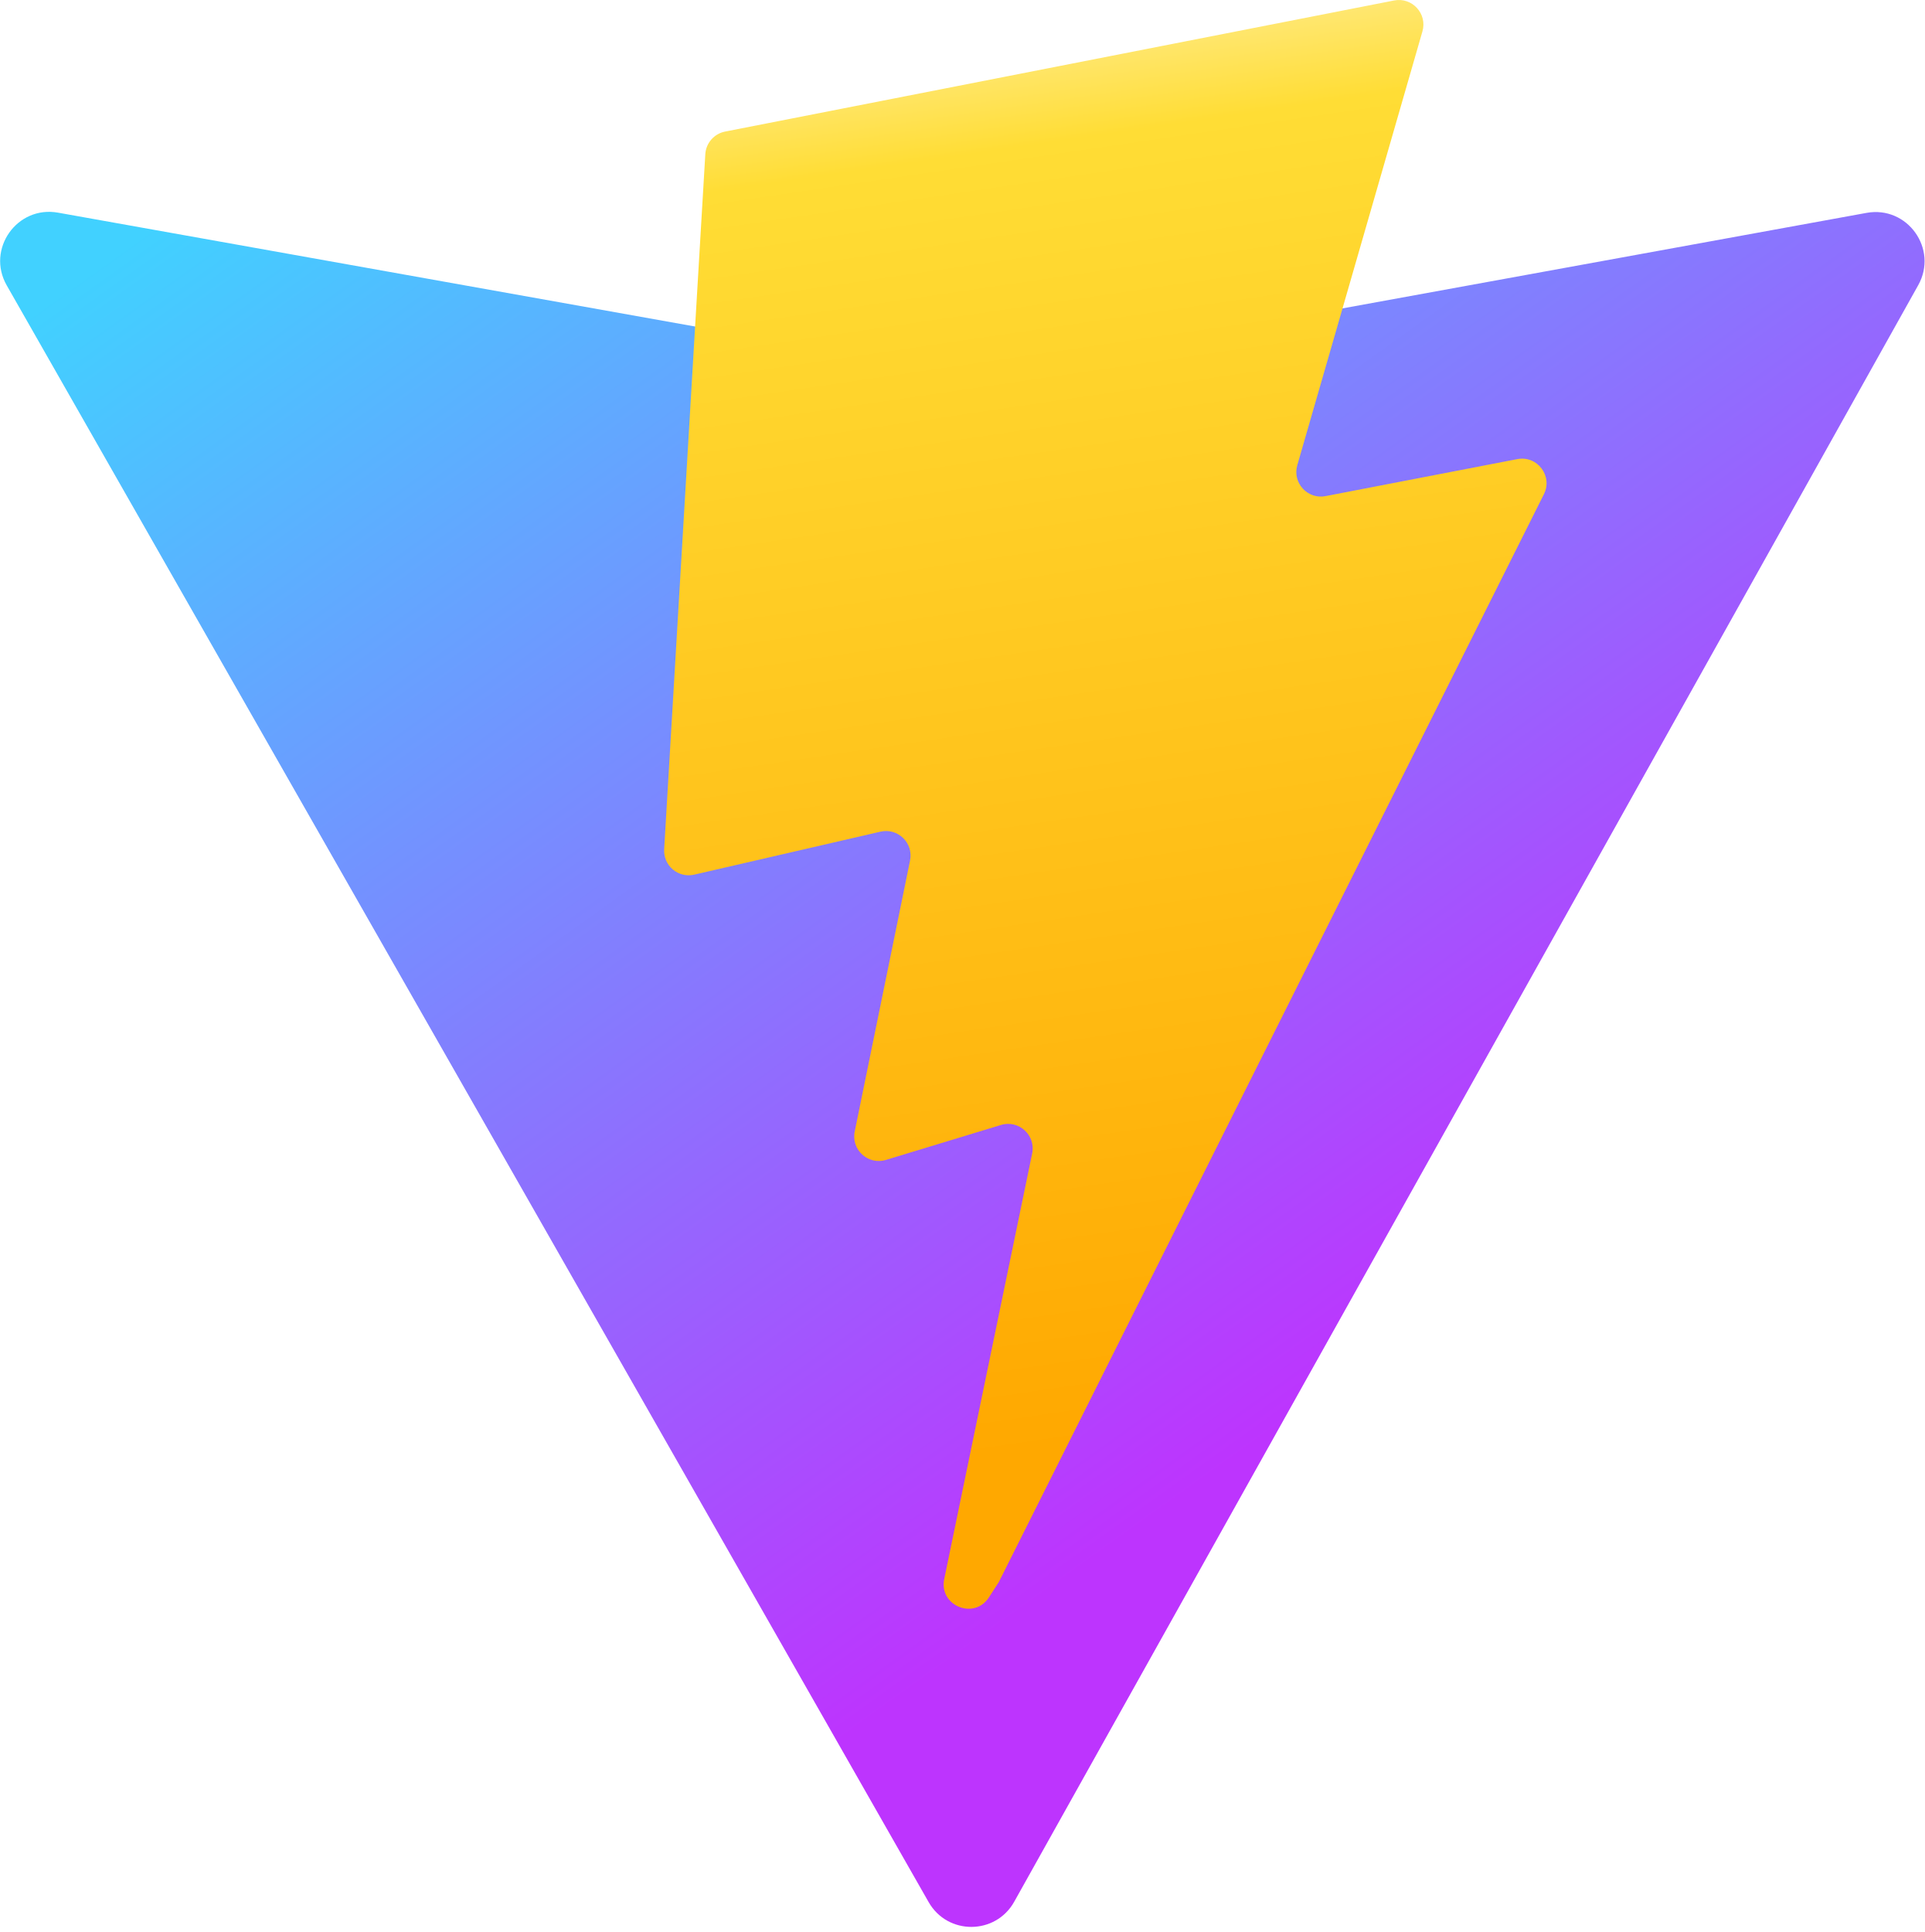
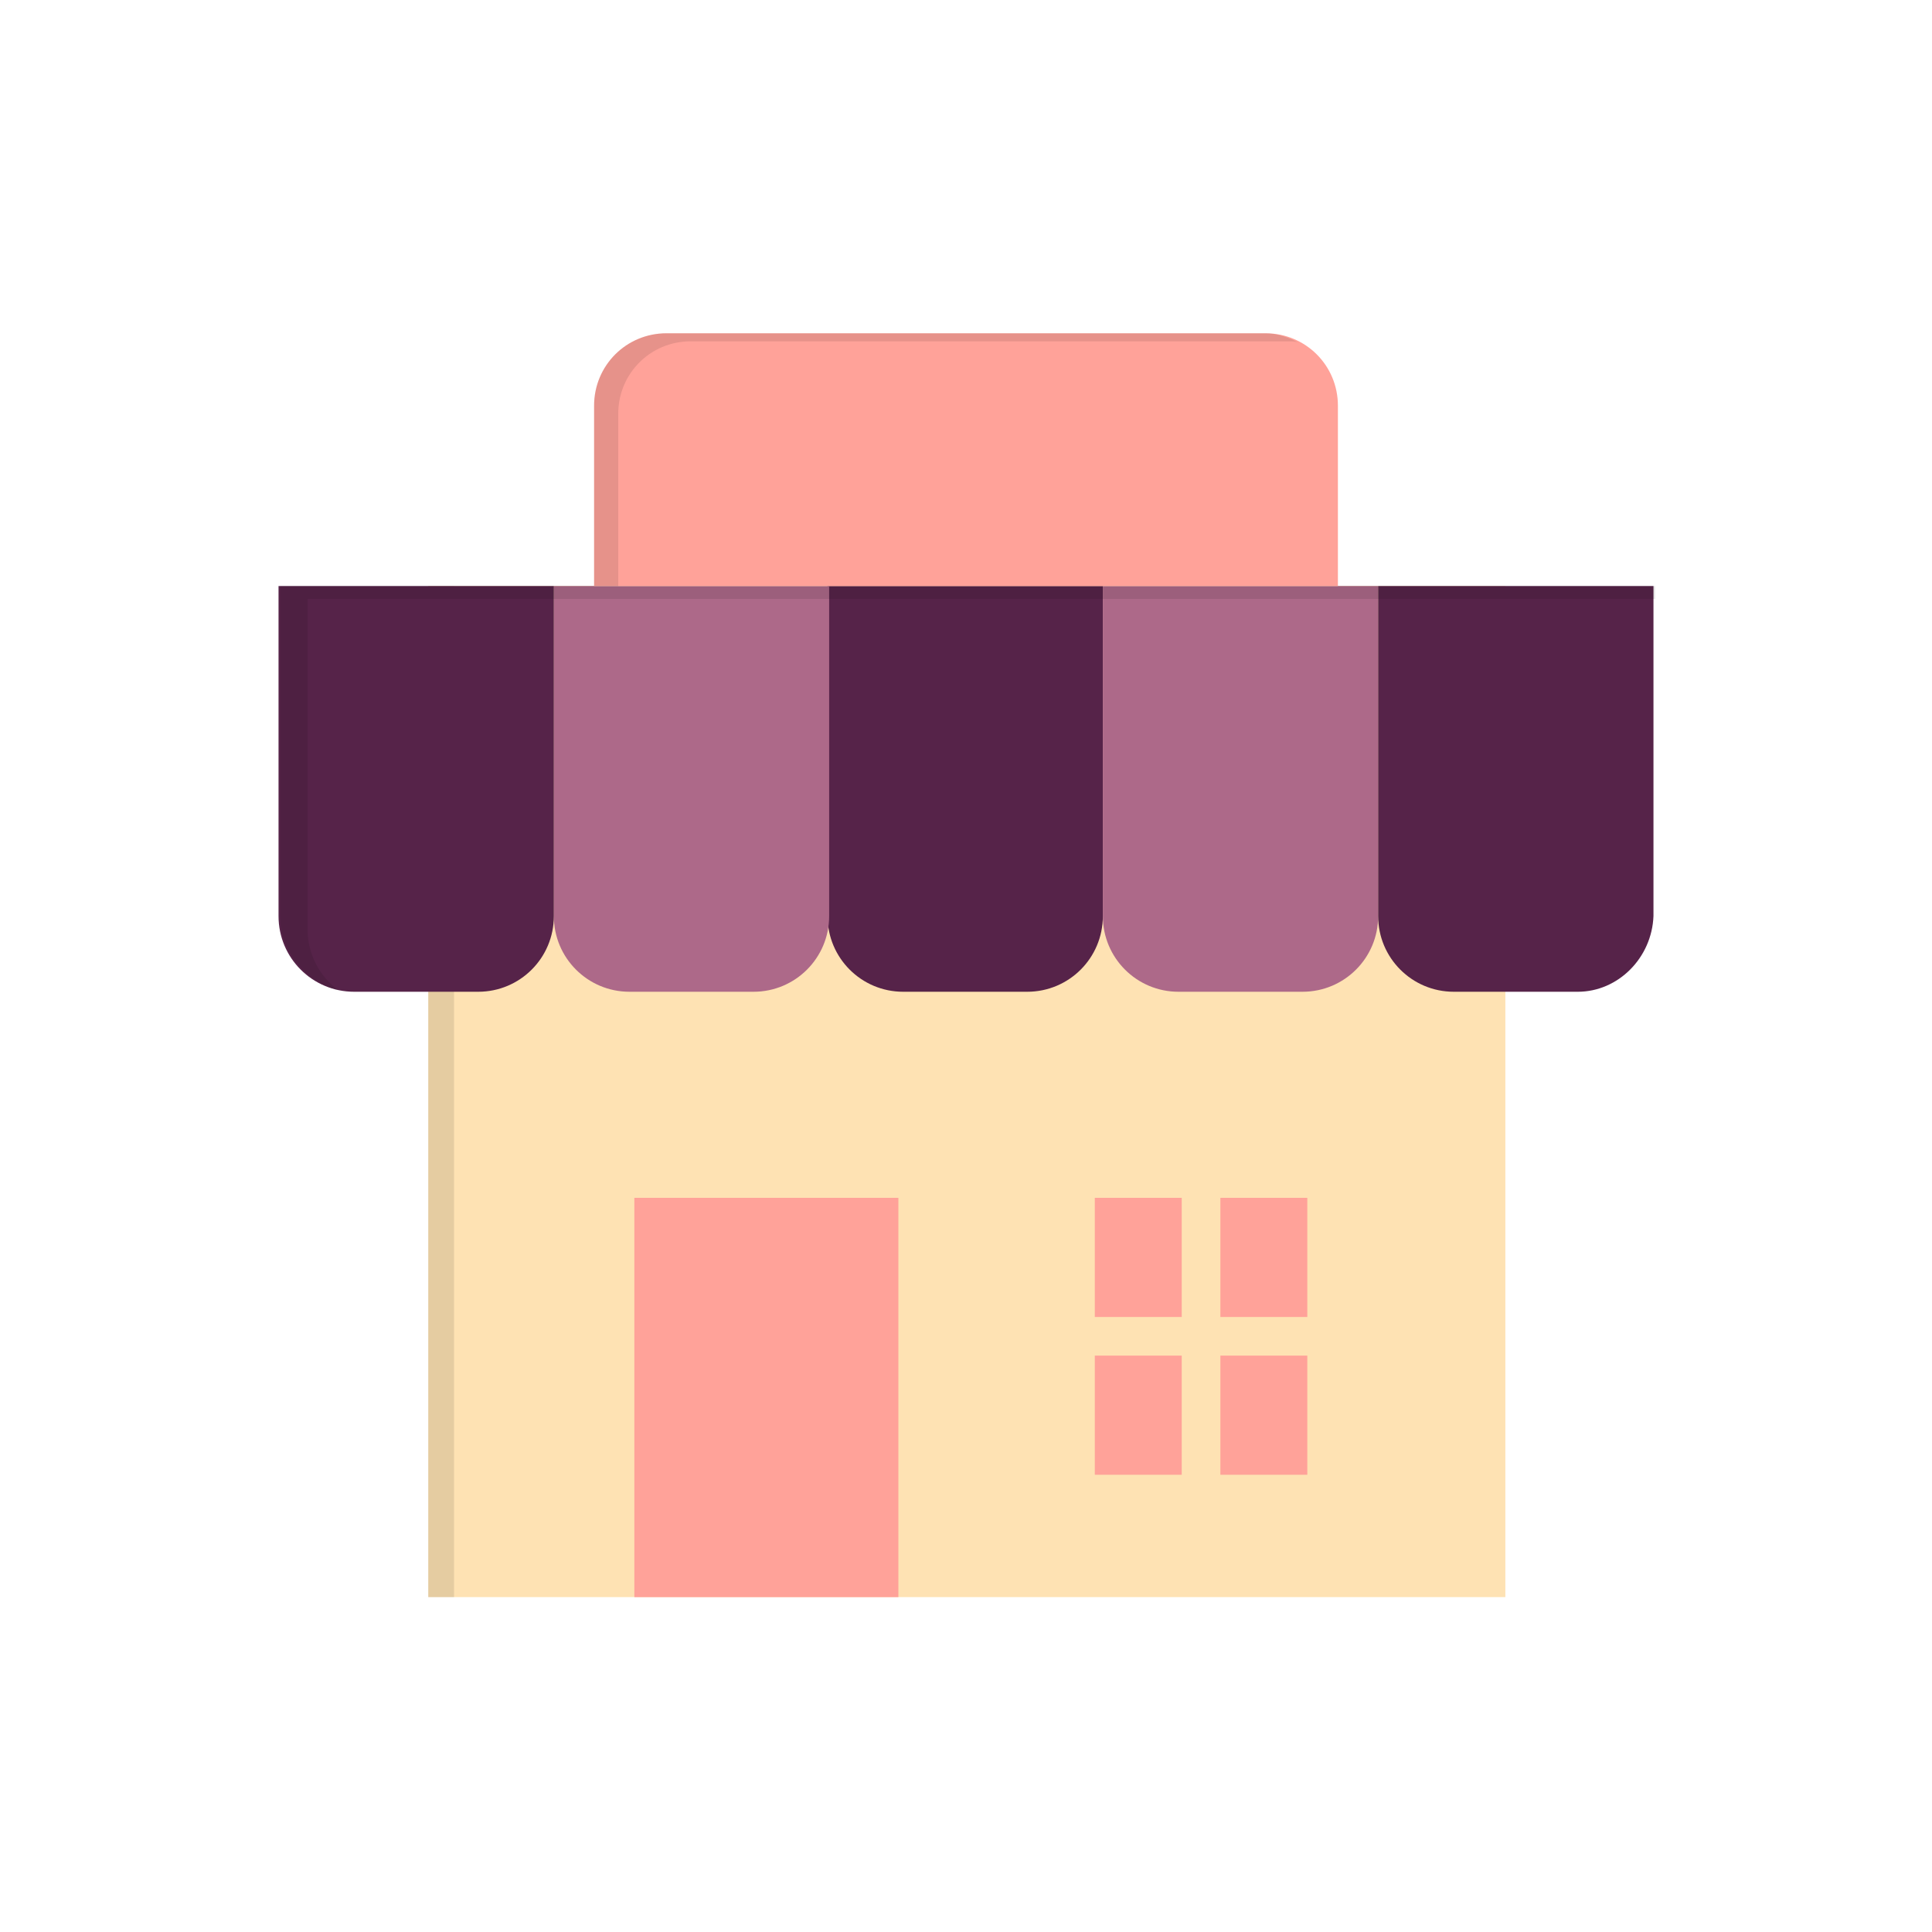
- <svg xmlns="http://www.w3.org/2000/svg" aria-hidden="true" role="img" class="iconify iconify--logos" width="31.88" height="32" preserveAspectRatio="xMidYMid meet" viewBox="0 0 256 257">
-   <defs>
-     <linearGradient id="IconifyId1813088fe1fbc01fb466" x1="-.828%" x2="57.636%" y1="7.652%" y2="78.411%">
-       <stop offset="0%" stop-color="#41D1FF" />
-       <stop offset="100%" stop-color="#BD34FE" />
-     </linearGradient>
-     <linearGradient id="IconifyId1813088fe1fbc01fb467" x1="43.376%" x2="50.316%" y1="2.242%" y2="89.03%">
-       <stop offset="0%" stop-color="#FFEA83" />
-       <stop offset="8.333%" stop-color="#FFDD35" />
-       <stop offset="100%" stop-color="#FFA800" />
-     </linearGradient>
-   </defs>
-   <path fill="url(#IconifyId1813088fe1fbc01fb466)" d="M255.153 37.938L134.897 252.976c-2.483 4.44-8.862 4.466-11.382.048L.875 37.958c-2.746-4.814 1.371-10.646 6.827-9.67l120.385 21.517a6.537 6.537 0 0 0 2.322-.004l117.867-21.483c5.438-.991 9.574 4.796 6.877 9.62Z" />
-   <path fill="url(#IconifyId1813088fe1fbc01fb467)" d="M185.432.063L96.44 17.501a3.268 3.268 0 0 0-2.634 3.014l-5.474 92.456a3.268 3.268 0 0 0 3.997 3.378l24.777-5.718c2.318-.535 4.413 1.507 3.936 3.838l-7.361 36.047c-.495 2.426 1.782 4.5 4.151 3.78l15.304-4.649c2.372-.72 4.652 1.36 4.15 3.788l-11.698 56.621c-.732 3.542 3.979 5.473 5.943 2.437l1.313-2.028l72.516-144.72c1.215-2.423-.88-5.186-3.54-4.672l-25.505 4.922c-2.396.462-4.435-1.77-3.759-4.114l16.646-57.705c.677-2.35-1.37-4.583-3.769-4.113Z" />
+ <svg xmlns="http://www.w3.org/2000/svg" width="800px" height="800px" viewBox="0 0 120 120" id="Layer_1" version="1.1" xml:space="preserve">
+   <style type="text/css">
+ 	.st0{fill:#FEE2B3;}
+ 	.st1{opacity:0.1;}
+ 	.st2{fill:#562349;}
+ 	.st3{fill:#AD6989;}
+ 	.st4{fill:#FFA299;}
+ </style>
+   <g>
+     <rect class="st0" height="62.8" width="66.9" x="26.6" y="36.4" />
+     <rect class="st1" height="62.8" width="1.6" x="26.6" y="36.4" />
+     <path class="st2" d="M63.8,61.6h-7.7c-2.6,0-4.7-2.1-4.7-4.7V36.4h17.1v20.5C68.5,59.5,66.4,61.6,63.8,61.6z" />
+     <path class="st3" d="M46.8,61.6h-7.7c-2.6,0-4.7-2.1-4.7-4.7V36.4h17.1v20.5C51.5,59.5,49.4,61.6,46.8,61.6z" />
+     <path class="st2" d="M29.7,61.6H22c-2.6,0-4.7-2.1-4.7-4.7V36.4h17.1v20.5C34.4,59.5,32.3,61.6,29.7,61.6z" />
+     <path class="st3" d="M80.9,61.6h-7.7c-2.6,0-4.7-2.1-4.7-4.7V36.4h17.1v20.5C85.6,59.5,83.5,61.6,80.9,61.6z" />
+     <path class="st2" d="M98,61.6h-7.7c-2.6,0-4.7-2.1-4.7-4.7V36.4h17.1v20.5C102.6,59.5,100.5,61.6,98,61.6z" />
+     <g class="st1">
+       <path d="M19.1,57.7V37.2h17.1h17.1h17.1h17.1h15.3v-0.8H85.6H68.5H51.5H34.4H17.4v20.5c0,2.2,1.6,4.1,3.6,4.6    C19.8,60.6,19.1,59.2,19.1,57.7z" />
+     </g>
+     <rect class="st4" height="24.8" width="16.4" x="39.4" y="74.4" />
+     <g>
+       <rect class="st4" height="7.4" width="5.4" x="68" y="84.2" />
+       <rect class="st4" height="7.4" width="5.4" x="75.8" y="84.2" />
+       <rect class="st4" height="7.4" width="5.4" x="68" y="74.4" />
+       <rect class="st4" height="7.4" width="5.4" x="75.8" y="74.4" />
+     </g>
+     <path class="st4" d="M83.1,36.4H36.9V25.2c0-2.5,2-4.5,4.5-4.5h37.2c2.5,0,4.5,2,4.5,4.5V36.4z" />
+     <path class="st1" d="M38.4,25.7c0-2.5,2-4.5,4.5-4.5h37.2c0.2,0,0.4,0,0.6,0.1c-0.6-0.3-1.3-0.6-2.1-0.6H41.4c-2.5,0-4.5,2-4.5,4.5   v11.2h1.5V25.7z" />
+   </g>
</svg>
